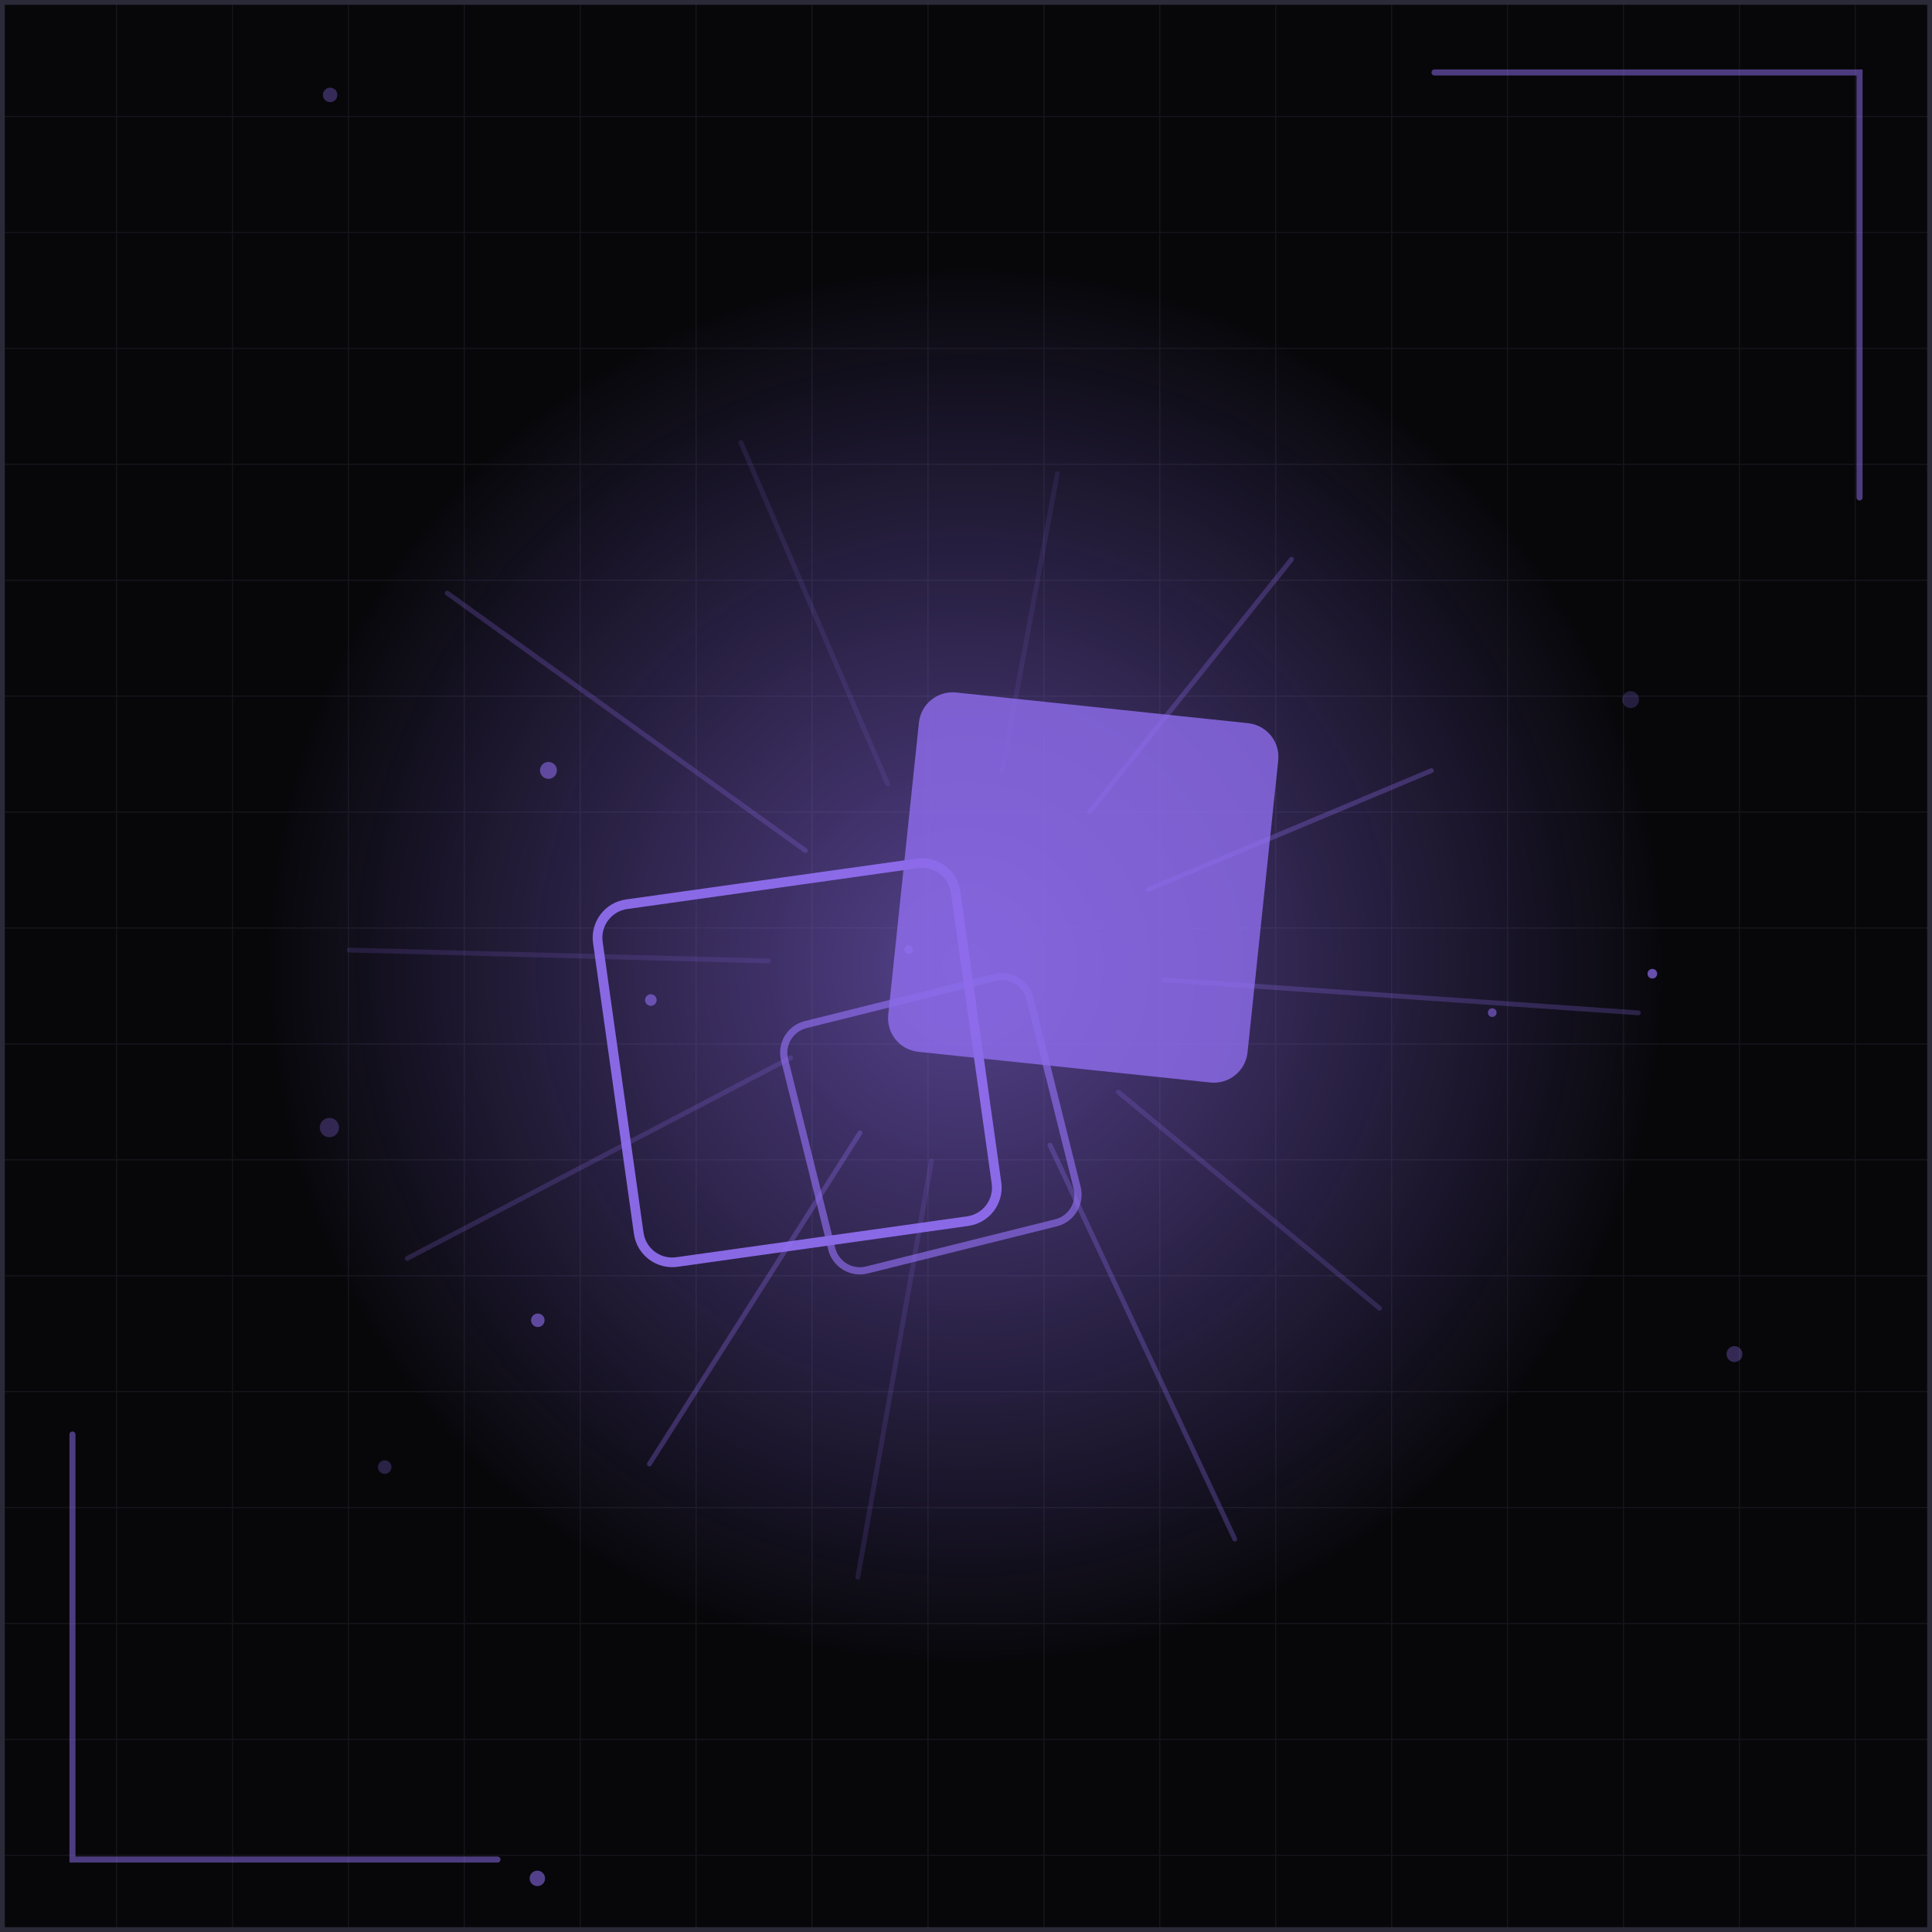
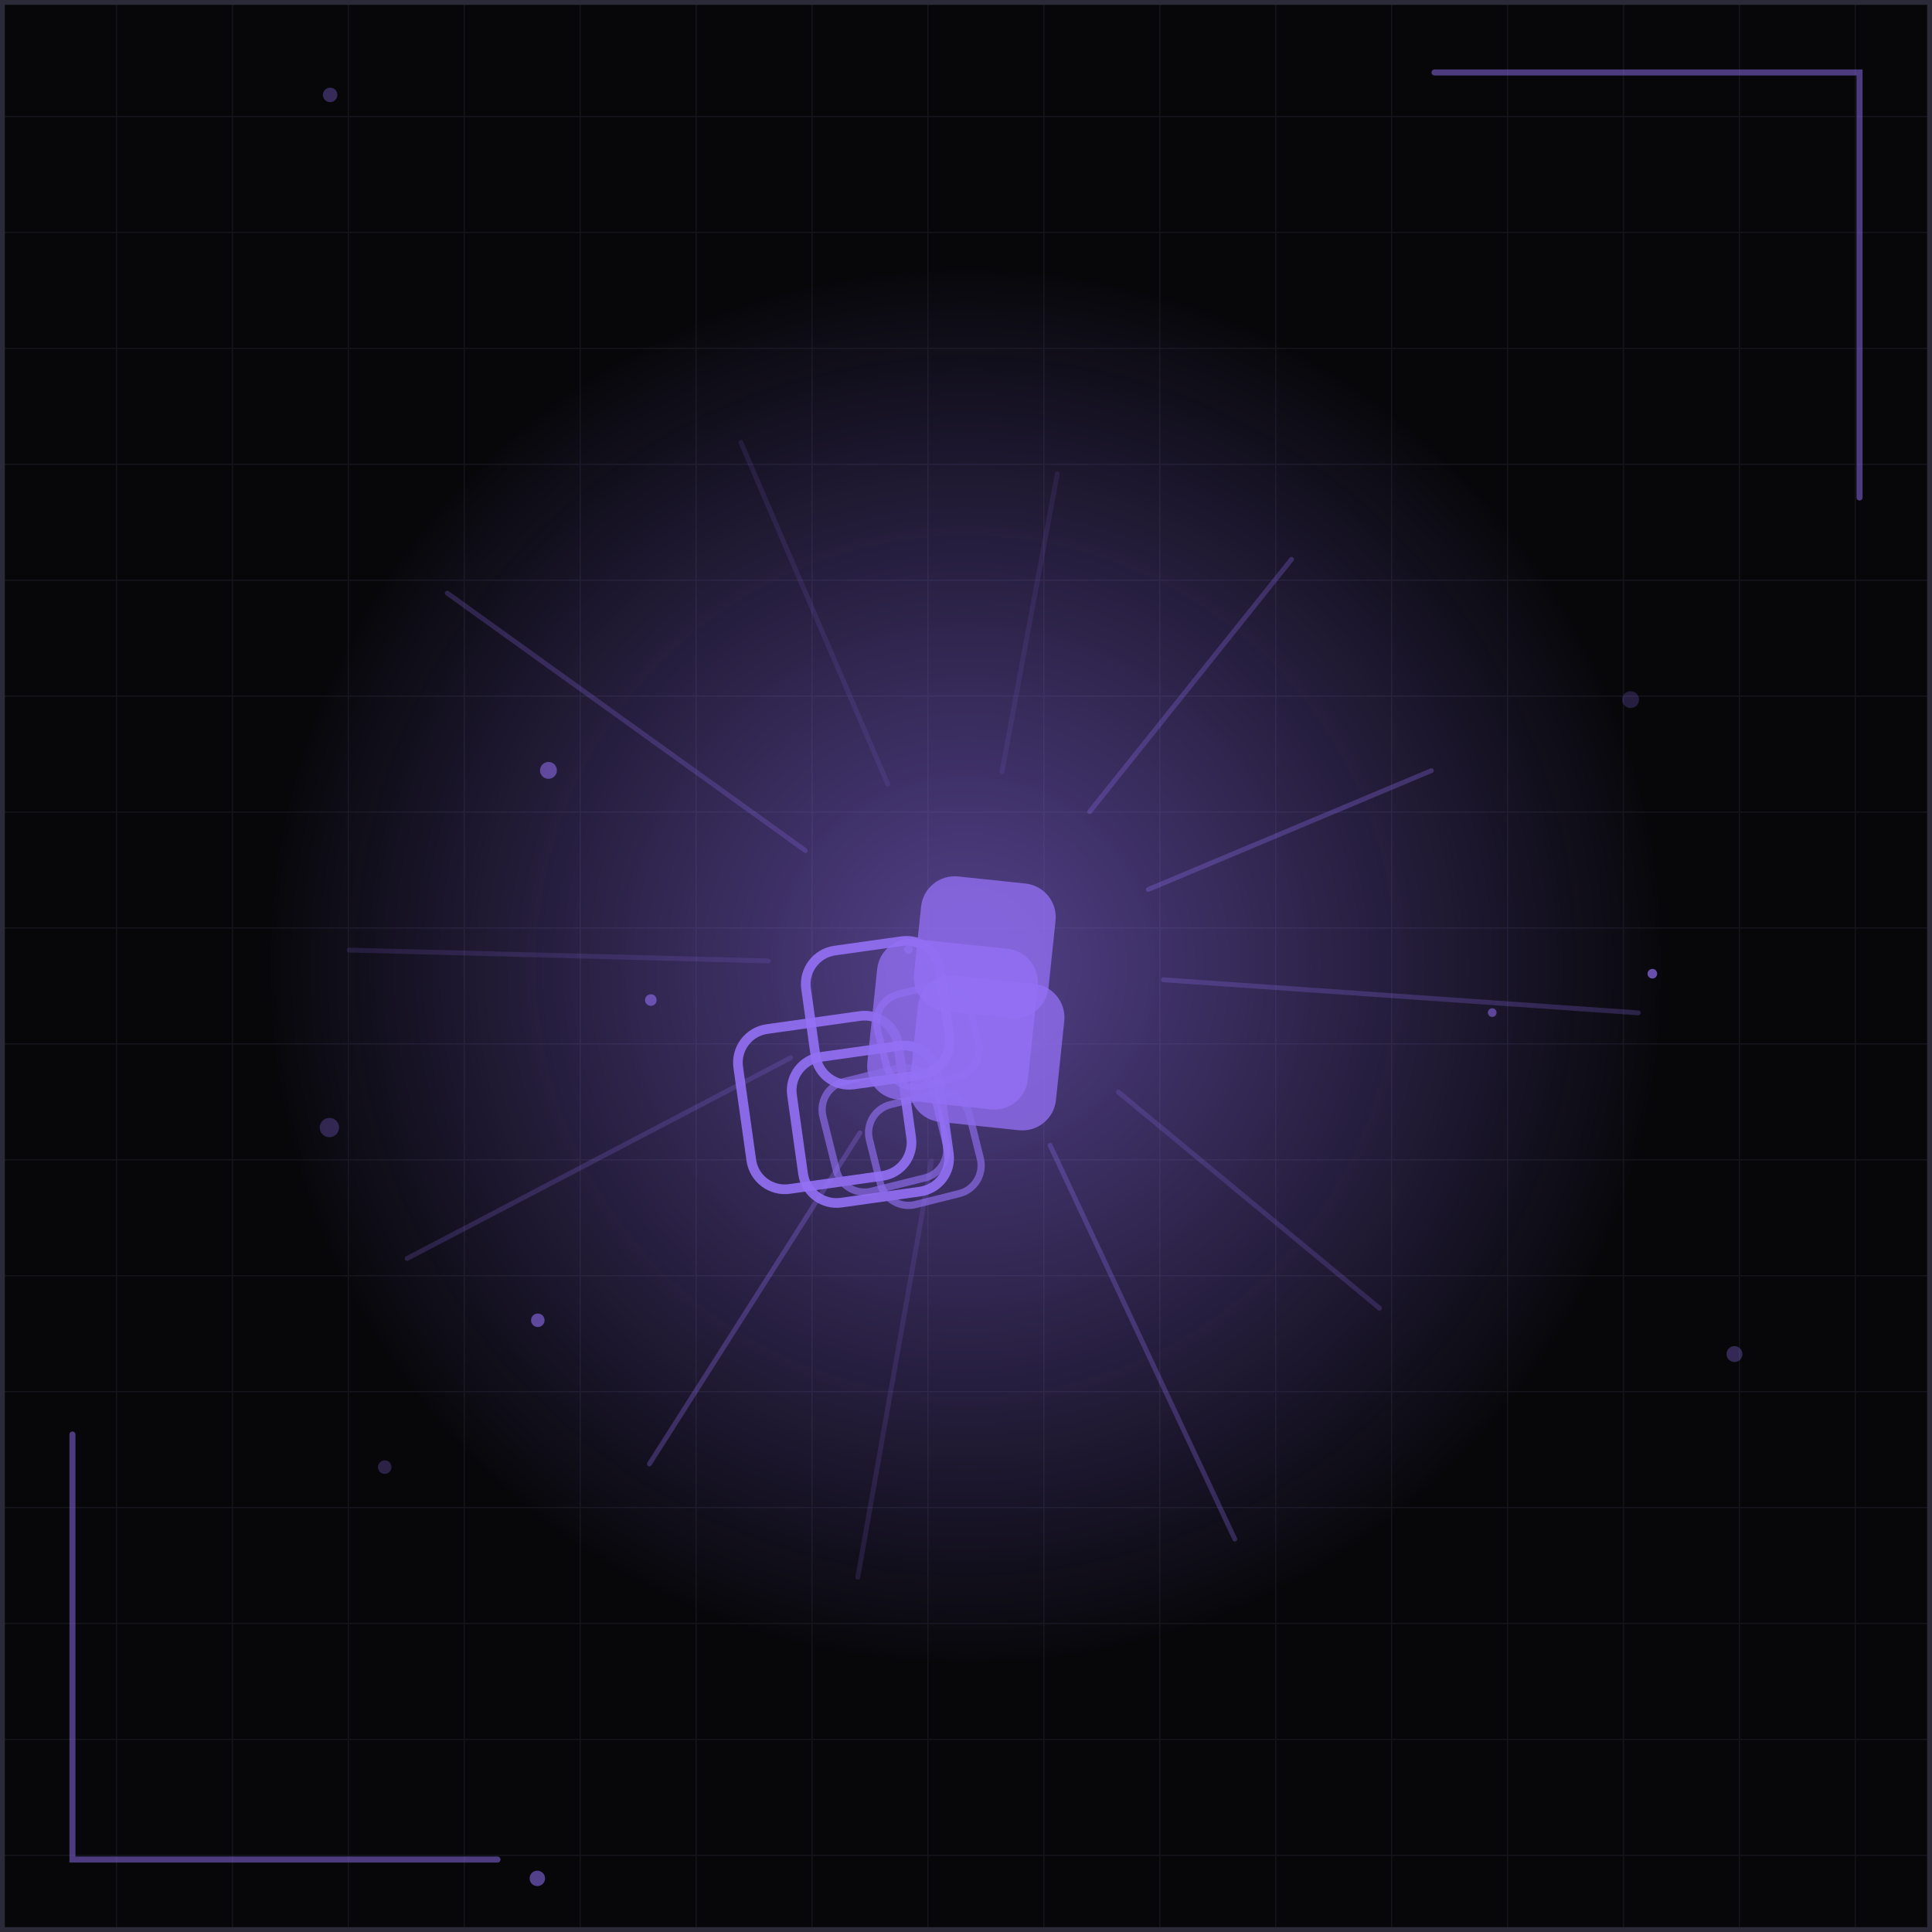
<svg xmlns="http://www.w3.org/2000/svg" width="800" height="800" viewBox="0 0 800 800">
  <rect width="800" height="800" fill="#07070a" />
  <defs>
    <pattern id="grid" width="48" height="48" patternUnits="userSpaceOnUse">
      <path d="M 48 0 L 0 0 0 48" fill="none" stroke="#2a2a38" stroke-width="1" opacity="0.35" />
    </pattern>
  </defs>
  <rect width="800" height="800" fill="url(#grid)" />
  <defs>
    <radialGradient id="glow1" cx="50%" cy="50%" r="50%">
      <stop offset="0%" stop-color="#9370f5" stop-opacity="0.55" />
      <stop offset="100%" stop-color="#9370f5" stop-opacity="0" />
    </radialGradient>
  </defs>
  <circle cx="400" cy="400" r="288" fill="url(#glow1)" />
  <g opacity="0.4" stroke="#9370f5" stroke-width="2" stroke-linecap="round">
    <line x1="481.7" y1="405.7" x2="678.4" y2="419.4" opacity="0.60" />
    <line x1="463.1" y1="452.2" x2="571.2" y2="541.7" opacity="0.51" />
    <line x1="434.8" y1="474.2" x2="511.3" y2="637.3" opacity="0.70" />
    <line x1="385.7" y1="480.7" x2="355.2" y2="653.1" opacity="0.37" />
    <line x1="356.1" y1="469.1" x2="268.9" y2="606.2" opacity="0.74" />
    <line x1="327.4" y1="438.0" x2="168.6" y2="521.1" opacity="0.51" />
    <line x1="318.1" y1="397.9" x2="144.6" y2="393.4" opacity="0.39" />
    <line x1="333.5" y1="352.2" x2="185.2" y2="245.6" opacity="0.59" />
    <line x1="367.6" y1="324.7" x2="306.8" y2="183.2" opacity="0.31" />
    <line x1="414.9" y1="319.5" x2="437.8" y2="196.2" opacity="0.27" />
    <line x1="451.2" y1="336.1" x2="534.8" y2="231.6" opacity="0.68" />
    <line x1="475.5" y1="368.3" x2="592.7" y2="319.1" opacity="0.73" />
  </g>
  <circle cx="222.5" cy="777.8" r="3.2" fill="#9370f5" opacity="0.54" />
  <circle cx="269.5" cy="414.1" r="2.4" fill="#9370f5" opacity="0.59" />
  <circle cx="718.2" cy="560.7" r="3.3" fill="#9370f5" opacity="0.32" />
  <circle cx="136.4" cy="466.9" r="4.0" fill="#9370f5" opacity="0.28" />
  <circle cx="617.9" cy="419.3" r="1.8" fill="#9370f5" opacity="0.55" />
  <circle cx="227.1" cy="319.0" r="3.5" fill="#9370f5" opacity="0.54" />
  <circle cx="376.2" cy="393.2" r="1.8" fill="#9370f5" opacity="0.57" />
  <circle cx="136.7" cy="39.3" r="3.0" fill="#9370f5" opacity="0.33" />
  <circle cx="684.2" cy="403.2" r="2.0" fill="#9370f5" opacity="0.68" />
  <circle cx="675.2" cy="289.7" r="3.5" fill="#9370f5" opacity="0.22" />
  <circle cx="159.3" cy="607.5" r="2.8" fill="#9370f5" opacity="0.26" />
  <circle cx="222.7" cy="546.7" r="2.8" fill="#9370f5" opacity="0.58" />
-   <g transform="translate(400 400)" opacity="0.9">
-     <rect x="-149.6" y="-44.88" width="149.6" height="149.6" rx="14" fill="none" stroke="#9370f5" stroke-width="4" transform="rotate(-8)" />
-     <rect x="-29.92" y="-112.2" width="149.6" height="149.6" rx="14" fill="#9370f5" opacity="0.85" transform="rotate(6)" />
-     <rect x="-82.28" y="7.48" width="104.72" height="104.72" rx="12" fill="none" stroke="#9370f5" stroke-width="3" opacity="0.7" transform="rotate(-14)" />
+   <g transform="translate(388.8942 449.2154)" opacity="0.9">
+     <rect x="-60.939" y="-18.282" width="60.939" height="60.939" rx="14" fill="none" stroke="#9370f5" stroke-width="4" transform="rotate(-8)" />
+     <rect x="-12.188" y="-45.704" width="60.939" height="60.939" rx="14" fill="#9370f5" opacity="0.85" transform="rotate(6)" />
+     <rect x="-33.516" y="3.047" width="42.657" height="42.657" rx="12" fill="none" stroke="#9370f5" stroke-width="3" opacity="0.7" transform="rotate(-14)" />
+   </g>
+   <g transform="translate(389.6128 404.3978)" opacity="0.9">
+     <rect x="-55.987" y="-16.796" width="55.987" height="55.987" rx="14" fill="none" stroke="#9370f5" stroke-width="4" transform="rotate(-8)" />
+     <rect x="-11.197" y="-41.99" width="55.987" height="55.987" rx="14" fill="#9370f5" opacity="0.85" transform="rotate(6)" />
+     <rect x="-30.793" y="2.799" width="39.191" height="39.191" rx="12" fill="none" stroke="#9370f5" stroke-width="3" opacity="0.7" transform="rotate(-14)" />
+   </g>
+   <g transform="translate(372.7374 438.6193)" opacity="0.9">
+     <rect x="-66.858" y="-20.057" width="66.858" height="66.858" rx="14" fill="none" stroke="#9370f5" stroke-width="4" transform="rotate(-8)" />
+     <rect x="-13.372" y="-50.144" width="66.858" height="66.858" rx="14" fill="#9370f5" opacity="0.85" transform="rotate(6)" />
+     <rect x="-36.772" y="3.343" width="46.801" height="46.801" rx="12" fill="none" stroke="#9370f5" stroke-width="3" opacity="0.7" transform="rotate(-14)" />
  </g>
  <g opacity="0.5" stroke="#9370f5" stroke-width="2.5" stroke-linecap="round">
    <path d="M 594 30 L 770 30 L 770 206" fill="none" />
    <path d="M 30 594 L 30 770 L 206 770" fill="none" />
  </g>
  <rect x="1" y="1" width="798" height="798" fill="none" stroke="#2a2a38" stroke-width="2" />
</svg>
